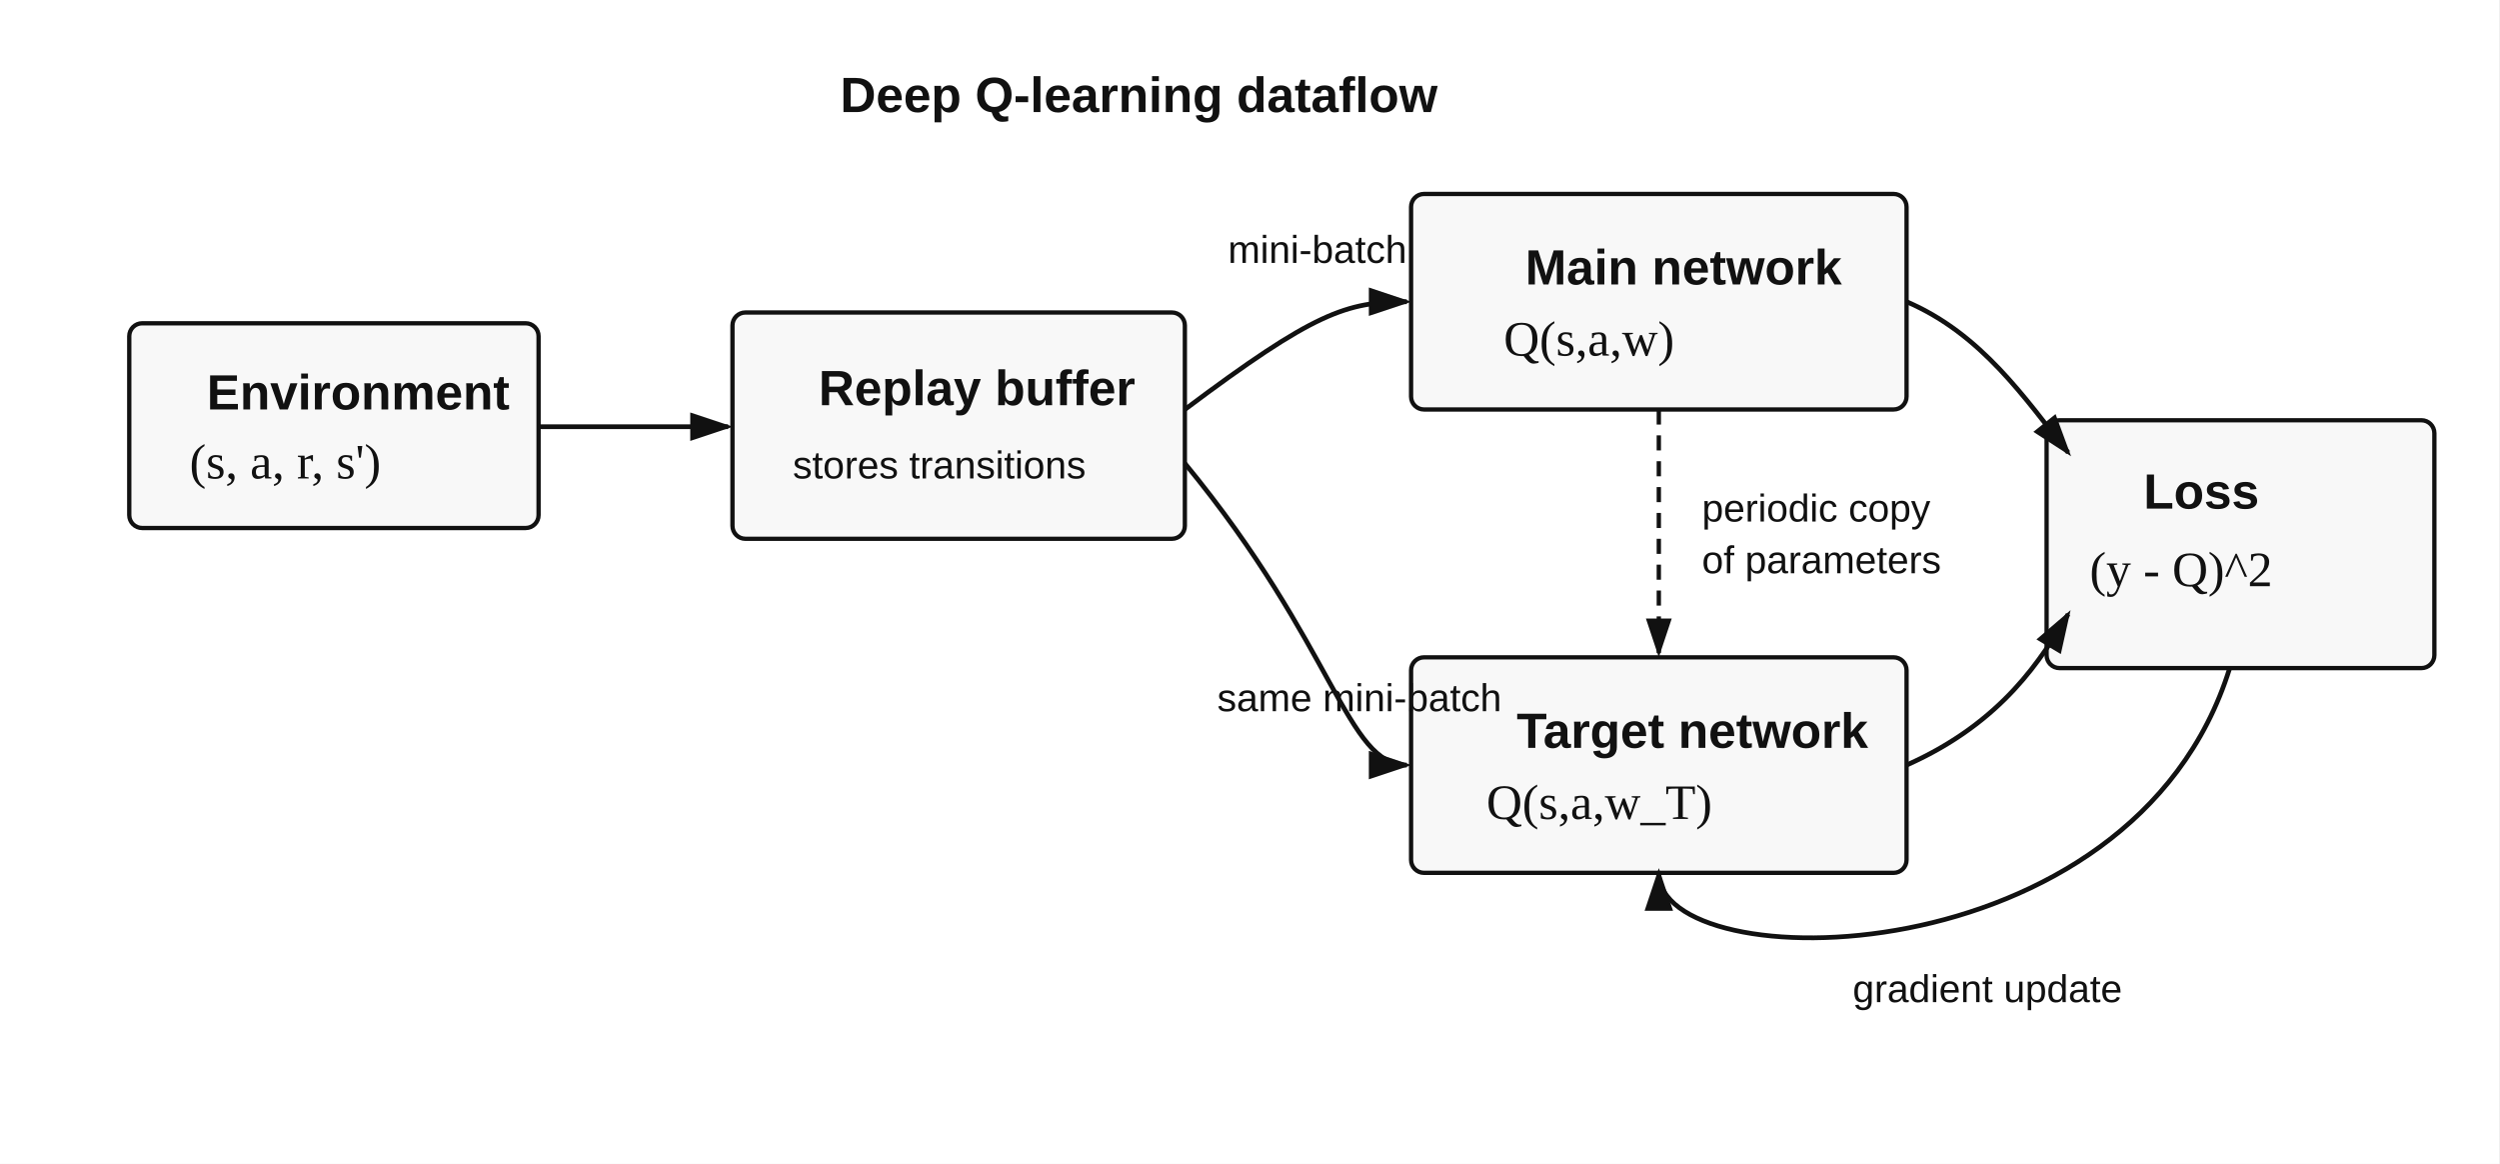
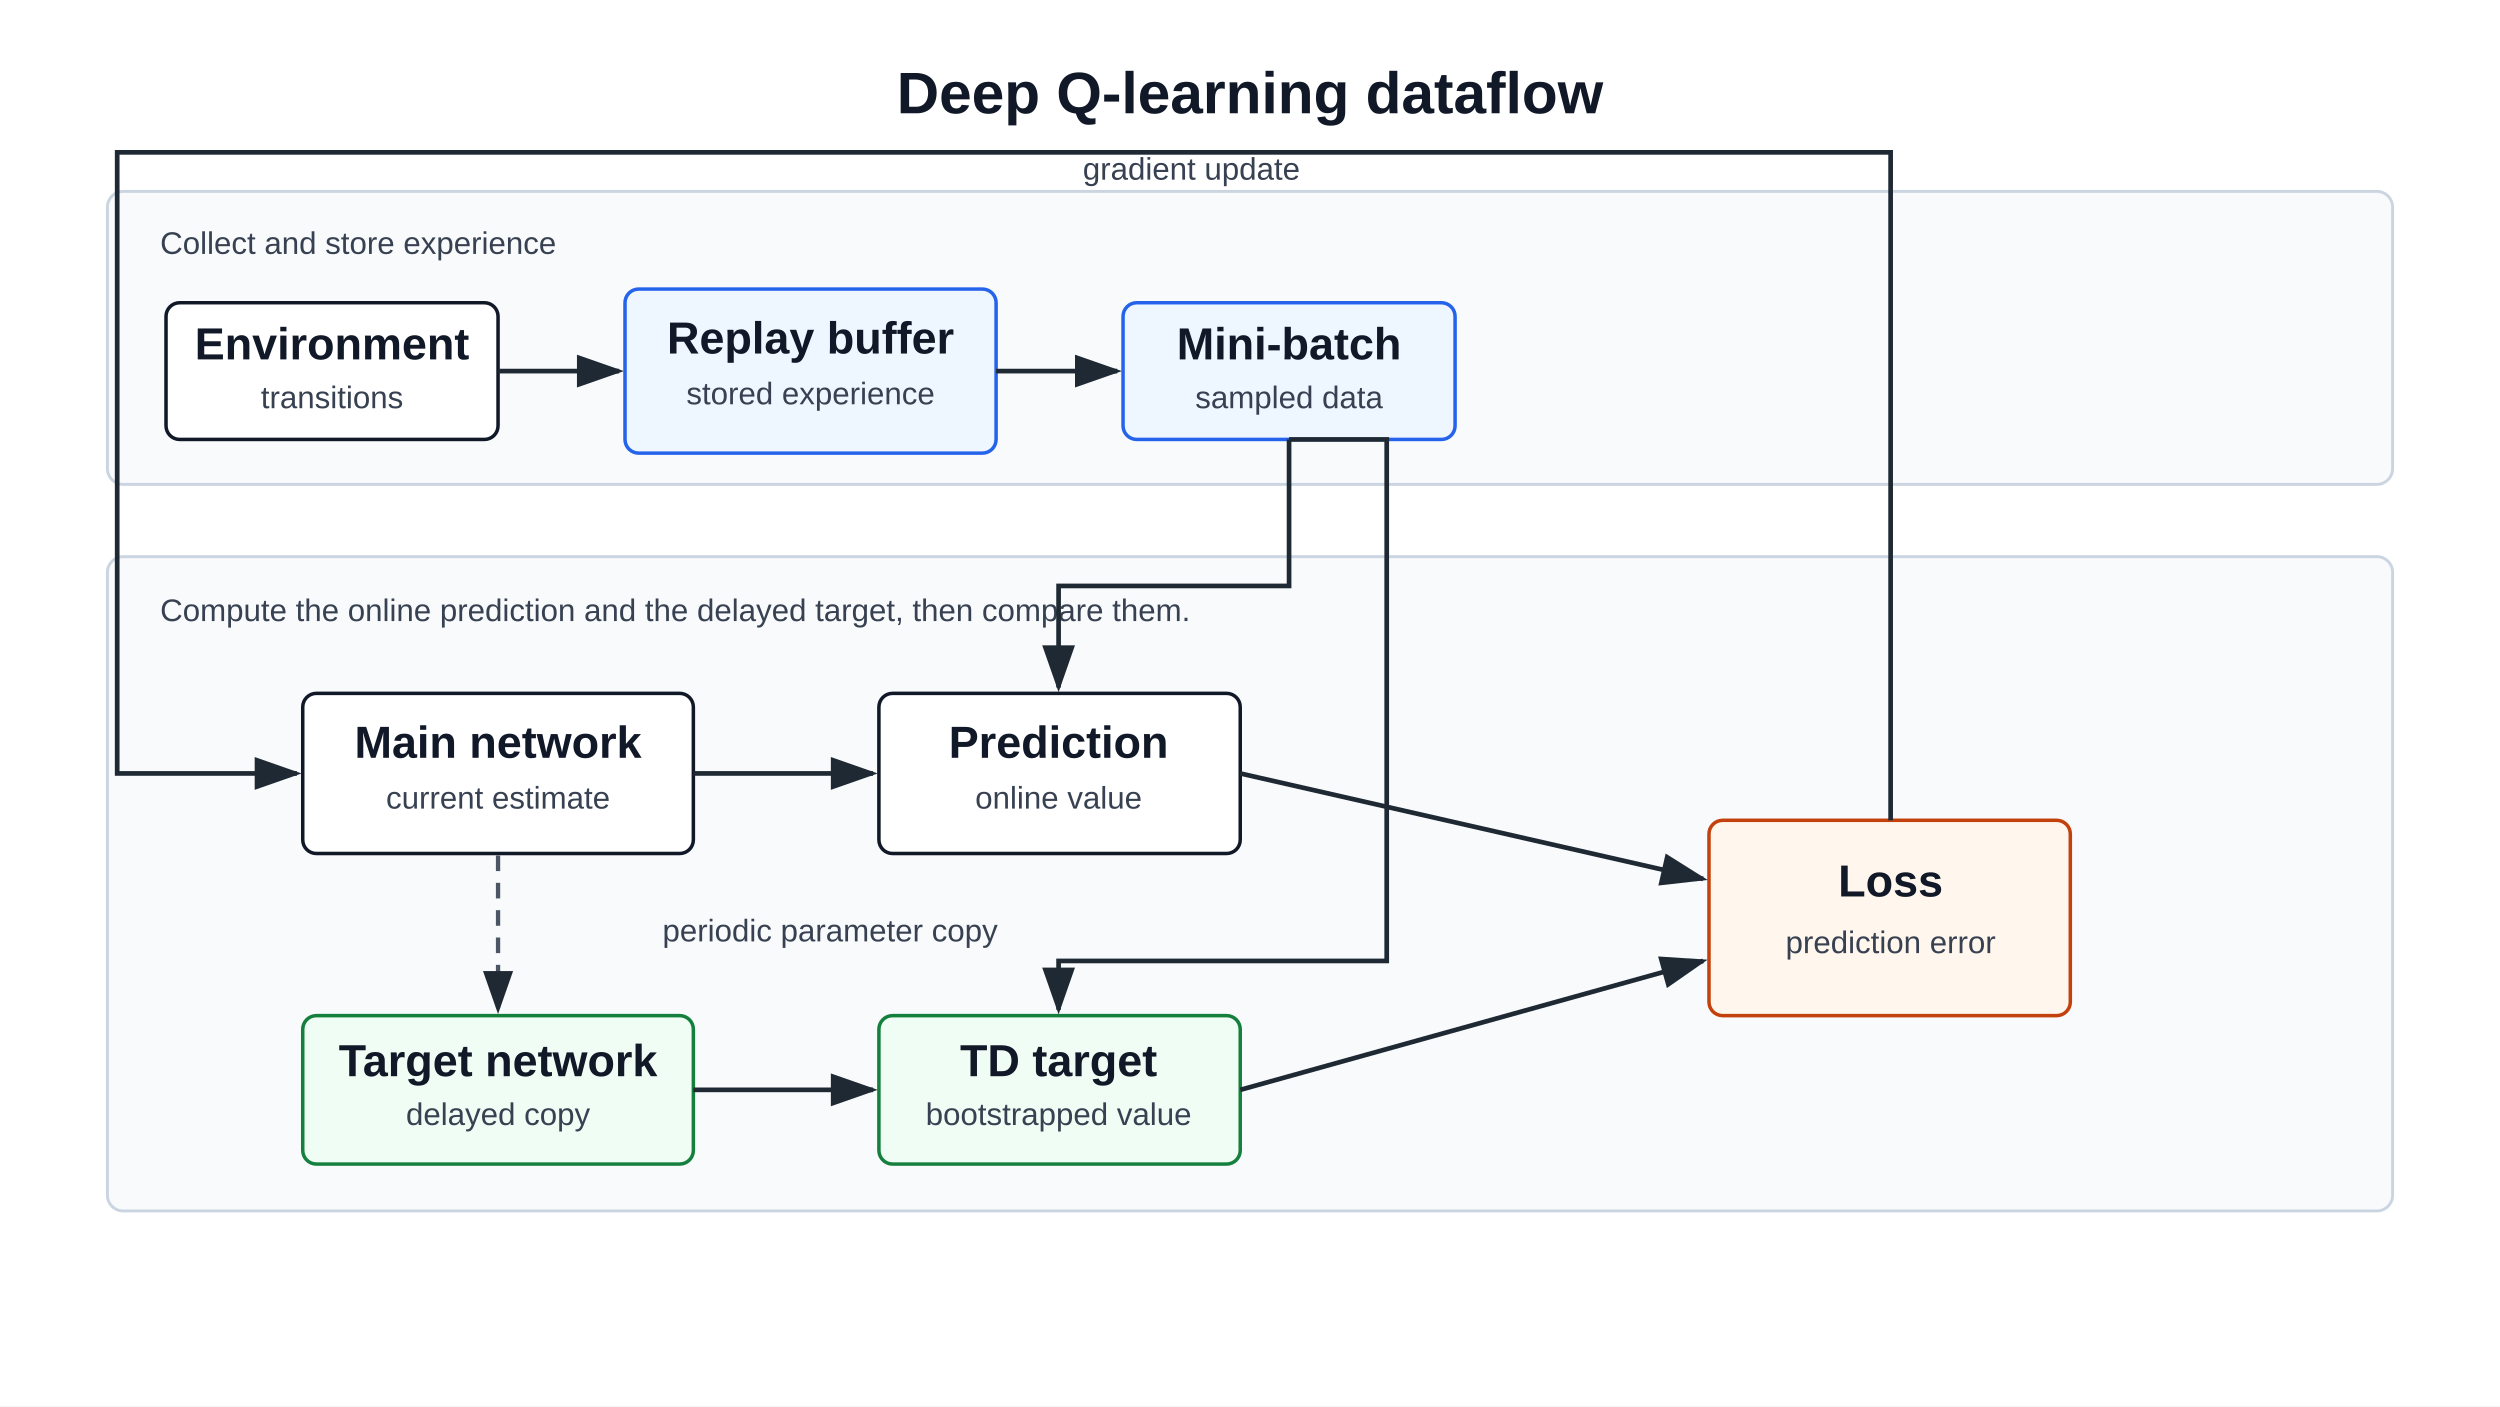
- <svg xmlns="http://www.w3.org/2000/svg" width="1160" height="540" viewBox="0 0 1160 540" role="img" aria-label="DQN dataflow with replay buffer and target network">
+ <svg xmlns="http://www.w3.org/2000/svg" width="1280" height="720" viewBox="0 0 1280 720" role="img" aria-label="Deep Q-learning dataflow with replay buffer target network loss and gradient update">
  <defs>
-     <marker id="arrow" markerWidth="10" markerHeight="10" refX="8" refY="3" orient="auto" markerUnits="strokeWidth">
-       <path d="M0,0 L0,6 L9,3 z" fill="#111" />
+     <marker id="arrow" markerWidth="11" markerHeight="11" refX="9" refY="3.5" orient="auto" markerUnits="strokeWidth">
+       <path d="M0,0 L0,7 L10,3.5 z" fill="#1f2933" />
    </marker>
    <style>
-       .box { fill:#f8f8f8; stroke:#111; stroke-width:2; rx:6; }
-       .text { font-family:Arial, Helvetica, sans-serif; fill:#111; font-size:23px; font-weight:700; }
-       .small { font-family:Arial, Helvetica, sans-serif; fill:#111; font-size:18px; }
-       .math { font-family:"Times New Roman", Times, serif; fill:#111; font-size:23px; }
-       .line { stroke:#111; stroke-width:2.2; fill:none; marker-end:url(#arrow); }
-       .dash { stroke:#111; stroke-width:2; fill:none; stroke-dasharray:7 5; marker-end:url(#arrow); }
+       .title { font-family: Arial, Helvetica, sans-serif; font-size: 30px; font-weight: 700; fill: #111827; }
+       .heading { font-family: Arial, Helvetica, sans-serif; font-size: 23px; font-weight: 700; fill: #111827; }
+       .label { font-family: Arial, Helvetica, sans-serif; font-size: 18px; fill: #111827; }
+       .small { font-family: Arial, Helvetica, sans-serif; font-size: 16px; fill: #374151; }
+       .band { fill: #f8fafc; stroke: #cbd5e1; stroke-width: 1.5; }
+       .node { fill: #ffffff; stroke: #111827; stroke-width: 1.8; }
+       .data { fill: #eef6ff; stroke: #2563eb; stroke-width: 1.8; }
+       .target { fill: #f0fdf4; stroke: #15803d; stroke-width: 1.8; }
+       .loss { fill: #fff7ed; stroke: #c2410c; stroke-width: 1.8; }
+       .line { stroke: #1f2933; stroke-width: 2.4; fill: none; marker-end: url(#arrow); }
+       .dash { stroke: #4b5563; stroke-width: 2.2; fill: none; stroke-dasharray: 8 6; marker-end: url(#arrow); }
    </style>
  </defs>
-   <rect width="100%" height="100%" fill="#fff" />
-   <text x="390" y="52" class="text">Deep Q-learning dataflow</text>
-   <rect x="60" y="150" width="190" height="95" class="box" />
-   <text x="96" y="190" class="text">Environment</text>
-   <text x="88" y="222" class="math">(s, a, r, s')</text>
-   <rect x="340" y="145" width="210" height="105" class="box" />
-   <text x="380" y="188" class="text">Replay buffer</text>
-   <text x="368" y="222" class="small">stores transitions</text>
-   <rect x="655" y="90" width="230" height="100" class="box" />
-   <text x="708" y="132" class="text">Main network</text>
-   <text x="698" y="165" class="math">Q(s,a,w)</text>
-   <rect x="655" y="305" width="230" height="100" class="box" />
-   <text x="704" y="347" class="text">Target network</text>
-   <text x="690" y="380" class="math">Q(s,a,w_T)</text>
-   <rect x="950" y="195" width="180" height="115" class="box" />
-   <text x="995" y="236" class="text">Loss</text>
-   <text x="970" y="272" class="math">(y - Q)^2</text>
-   <path d="M250 198 L338 198" class="line" />
-   <path d="M550 190 C610 145 625 140 653 140" class="line" />
-   <text x="570" y="122" class="small">mini-batch</text>
-   <path d="M550 215 C620 300 625 355 653 355" class="line" />
-   <text x="565" y="330" class="small">same mini-batch</text>
-   <path d="M885 140 C920 155 940 185 960 210" class="line" />
-   <path d="M885 355 C930 335 948 305 960 285" class="line" />
-   <path d="M1035 310 C990 455 770 455 770 405" class="line" />
-   <text x="860" y="465" class="small">gradient update</text>
-   <path d="M770 190 L770 303" class="dash" />
-   <text x="790" y="242" class="small">periodic copy</text>
-   <text x="790" y="266" class="small">of parameters</text>
+   <rect width="100%" height="100%" fill="#ffffff" />
+   <text x="640" y="58" class="title" text-anchor="middle">Deep Q-learning dataflow</text>
+   <rect x="55" y="98" width="1170" height="150" rx="8" class="band" />
+   <text x="82" y="130" class="small">Collect and store experience</text>
+   <rect x="85" y="155" width="170" height="70" rx="7" class="node" />
+   <text x="170" y="184" class="heading" text-anchor="middle">Environment</text>
+   <text x="170" y="209" class="small" text-anchor="middle">transitions</text>
+   <rect x="320" y="148" width="190" height="84" rx="7" class="data" />
+   <text x="415" y="181" class="heading" text-anchor="middle">Replay buffer</text>
+   <text x="415" y="207" class="small" text-anchor="middle">stored experience</text>
+   <rect x="575" y="155" width="170" height="70" rx="7" class="data" />
+   <text x="660" y="184" class="heading" text-anchor="middle">Mini-batch</text>
+   <text x="660" y="209" class="small" text-anchor="middle">sampled data</text>
+   <path d="M255 190 L317 190" class="line" />
+   <path d="M510 190 L572 190" class="line" />
+   <rect x="55" y="285" width="1170" height="335" rx="8" class="band" />
+   <text x="82" y="318" class="small">Compute the online prediction and the delayed target, then compare them.</text>
+   <rect x="155" y="355" width="200" height="82" rx="7" class="node" />
+   <text x="255" y="388" class="heading" text-anchor="middle">Main network</text>
+   <text x="255" y="414" class="small" text-anchor="middle">current estimate</text>
+   <rect x="450" y="355" width="185" height="82" rx="7" class="node" />
+   <text x="542" y="388" class="heading" text-anchor="middle">Prediction</text>
+   <text x="542" y="414" class="small" text-anchor="middle">online value</text>
+   <rect x="155" y="520" width="200" height="76" rx="7" class="target" />
+   <text x="255" y="551" class="heading" text-anchor="middle">Target network</text>
+   <text x="255" y="576" class="small" text-anchor="middle">delayed copy</text>
+   <rect x="450" y="520" width="185" height="76" rx="7" class="target" />
+   <text x="542" y="551" class="heading" text-anchor="middle">TD target</text>
+   <text x="542" y="576" class="small" text-anchor="middle">bootstrapped value</text>
+   <rect x="875" y="420" width="185" height="100" rx="7" class="loss" />
+   <text x="968" y="459" class="heading" text-anchor="middle">Loss</text>
+   <text x="968" y="488" class="small" text-anchor="middle">prediction error</text>
+   <path d="M660 225 L660 300 L542 300 L542 352" class="line" />
+   <path d="M660 225 L710 225 L710 492 L542 492 L542 517" class="line" />
+   <path d="M355 396 L447 396" class="line" />
+   <path d="M355 558 L447 558" class="line" />
+   <path d="M635 396 L872 450" class="line" />
+   <path d="M635 558 L872 492" class="line" />
+   <path d="M968 420 L968 78 L60 78 L60 396 L152 396" class="line" />
+   <text x="610" y="92" class="small" text-anchor="middle">gradient update</text>
+   <path d="M255 438 L255 517" class="dash" />
+   <text x="425" y="482" class="small" text-anchor="middle">periodic parameter copy</text>
</svg>
